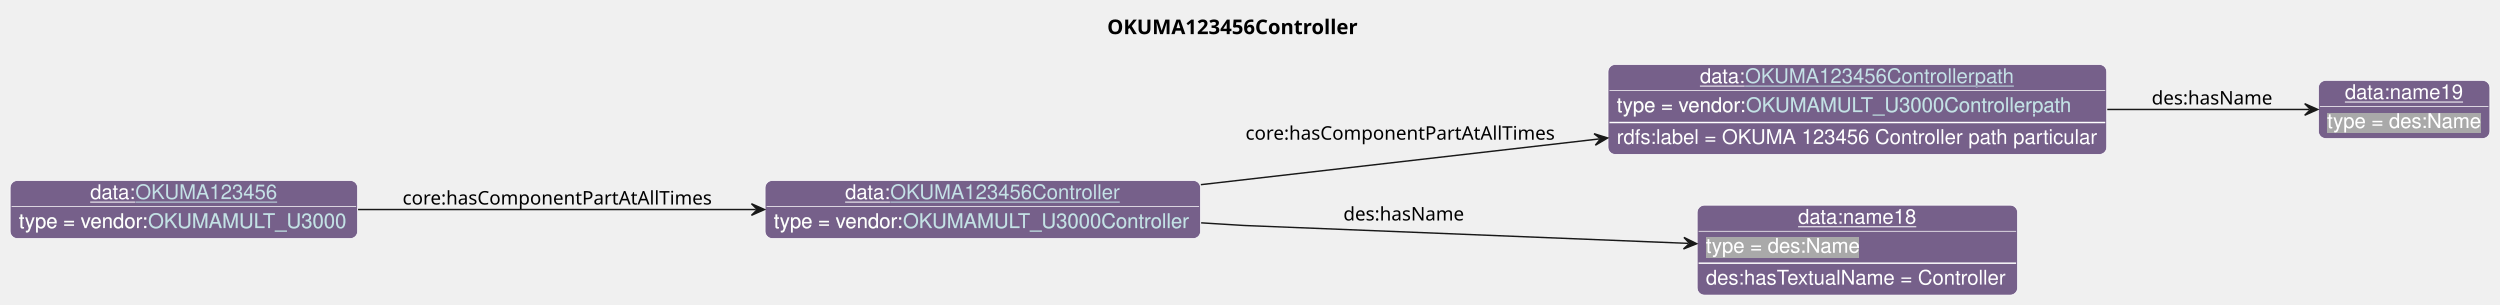
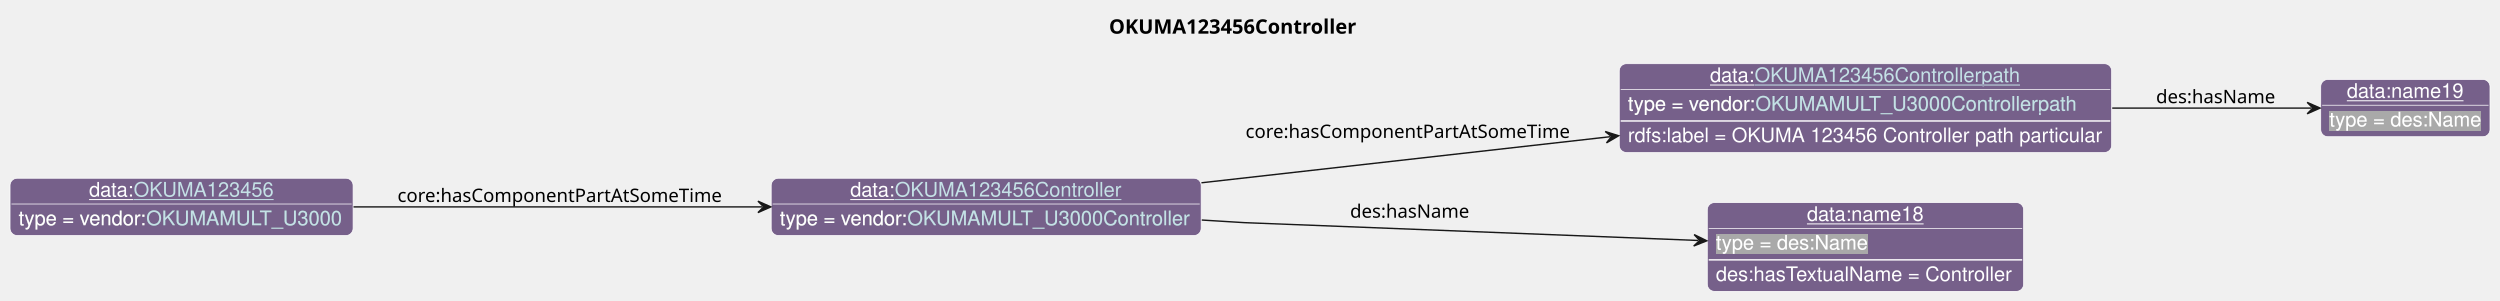
- <svg xmlns="http://www.w3.org/2000/svg" xmlns:xlink="http://www.w3.org/1999/xlink" contentStyleType="text/css" data-diagram-type="CLASS" height="210px" preserveAspectRatio="none" style="width:1724px;height:210px;background:#FFFFFF;" version="1.1" viewBox="0 0 1724 210" width="1724px" zoomAndPan="magnify">
+ <svg xmlns="http://www.w3.org/2000/svg" xmlns:xlink="http://www.w3.org/1999/xlink" contentStyleType="text/css" data-diagram-type="CLASS" height="210px" preserveAspectRatio="none" style="width:1746px;height:210px;background:#FFFFFF;" version="1.1" viewBox="0 0 1746 210" width="1746px" zoomAndPan="magnify">
  <defs>
-     <filter height="1" id="bxnmczlypvmyp0" width="1" x="0" y="0">
+     <filter height="1" id="belwgl4majerl0" width="1" x="0" y="0">
      <feFlood flood-color="#76608A" result="flood" />
      <feComposite in="SourceGraphic" in2="flood" operator="over" />
    </filter>
-     <filter height="1" id="bxnmczlypvmyp1" width="1" x="0" y="0">
+     <filter height="1" id="belwgl4majerl1" width="1" x="0" y="0">
      <feFlood flood-color="#A9A9A9" result="flood" />
      <feComposite in="SourceGraphic" in2="flood" operator="over" />
    </filter>
  </defs>
  <g>
    <g class="title" data-source-line="13">
-       <text fill="#000000" font-family="sans-serif" font-size="14" font-weight="bold" lengthAdjust="spacing" textLength="182.964" x="763.525" y="23.535">OKUMA123456Controller</text>
+       <text fill="#000000" font-family="sans-serif" font-size="14" font-weight="bold" lengthAdjust="spacing" textLength="182.964" x="774.525" y="23.535">OKUMA123456Controller</text>
    </g>
    <g class="entity" data-entity="o0" data-source-line="131" data-uid="ent0002" id="entity_o0">
-       <rect fill="#76608A" height="40" rx="5" ry="5" style="stroke:#FFFFFF;stroke-width:0.5;" width="300.292" x="527.6" y="124.488" />
-       <text fill="#FFFFFF" font-family="Helvetica" font-size="14" lengthAdjust="spacing" text-decoration="underline" textLength="31.138" x="582.805" y="137.269">data:</text>
+       <rect fill="#76608A" height="40" rx="5" ry="5" style="stroke:#FFFFFF;stroke-width:0.5;" width="300.292" x="538.6" y="124.488" />
+       <text fill="#FFFFFF" font-family="Helvetica" font-size="14" lengthAdjust="spacing" text-decoration="underline" textLength="31.138" x="593.805" y="137.269">data:</text>
      <a href="./OKUMA123456Controller.html" target="_top" title="./OKUMA123456Controller.html" xlink:actuate="onRequest" xlink:href="./OKUMA123456Controller.html" xlink:show="new" xlink:title="./OKUMA123456Controller.html" xlink:type="simple">
-         <text fill="#C4E1E6" font-family="Helvetica" font-size="14" lengthAdjust="spacing" text-decoration="underline" textLength="158.744" x="613.943" y="137.269">OKUMA123456Controller</text>
+         <text fill="#C4E1E6" font-family="Helvetica" font-size="14" lengthAdjust="spacing" text-decoration="underline" textLength="158.744" x="624.943" y="137.269">OKUMA123456Controller</text>
      </a>
-       <line style="stroke:#FFFFFF;stroke-width:0.5;" x1="528.6" x2="826.892" y1="142.488" y2="142.488" />
-       <text fill="#FFFFFF" filter="url(#bxnmczlypvmyp0)" font-family="Helvetica" font-size="14" lengthAdjust="spacing" textLength="89.113" x="533.6" y="157.269">type = vendor:</text>
+       <line style="stroke:#FFFFFF;stroke-width:0.5;" x1="539.6" x2="837.892" y1="142.488" y2="142.488" />
+       <text fill="#FFFFFF" filter="url(#belwgl4majerl0)" font-family="Helvetica" font-size="14" lengthAdjust="spacing" textLength="89.113" x="544.6" y="157.269">type = vendor:</text>
      <a href="../OKUMA.html#OKUMAMULT_U3000Controller" target="_top" title="../OKUMA.html#OKUMAMULT_U3000Controller" xlink:actuate="onRequest" xlink:href="../OKUMA.html#OKUMAMULT_U3000Controller" xlink:show="new" xlink:title="../OKUMA.html#OKUMAMULT_U3000Controller" xlink:type="simple">
-         <text fill="#C4E1E6" filter="url(#bxnmczlypvmyp0)" font-family="Helvetica" font-size="14" lengthAdjust="spacing" textLength="199.179" x="622.713" y="157.269">OKUMAMULT_U3000Controller</text>
-         <line style="stroke:#76608A;stroke-width:0.5;" x1="622.713" x2="821.892" y1="158.269" y2="158.269" />
+         <text fill="#C4E1E6" filter="url(#belwgl4majerl0)" font-family="Helvetica" font-size="14" lengthAdjust="spacing" textLength="199.179" x="633.713" y="157.269">OKUMAMULT_U3000Controller</text>
+         <line style="stroke:#76608A;stroke-width:0.5;" x1="633.713" x2="832.892" y1="158.269" y2="158.269" />
      </a>
    </g>
    <g class="entity" data-entity="o1" data-source-line="131" data-uid="ent0003" id="entity_o1">
-       <rect fill="#76608A" height="62" rx="5" ry="5" style="stroke:#FFFFFF;stroke-width:0.5;" width="343.892" x="1108.89" y="44.488" />
-       <text fill="#FFFFFF" font-family="Helvetica" font-size="14" lengthAdjust="spacing" text-decoration="underline" textLength="31.138" x="1172.271" y="57.269">data:</text>
+       <rect fill="#76608A" height="62" rx="5" ry="5" style="stroke:#FFFFFF;stroke-width:0.5;" width="343.892" x="1130.89" y="44.488" />
+       <text fill="#FFFFFF" font-family="Helvetica" font-size="14" lengthAdjust="spacing" text-decoration="underline" textLength="31.138" x="1194.271" y="57.269">data:</text>
      <a href="./OKUMA123456Controllerpath.html" target="_top" title="./OKUMA123456Controllerpath.html" xlink:actuate="onRequest" xlink:href="./OKUMA123456Controllerpath.html" xlink:show="new" xlink:title="./OKUMA123456Controllerpath.html" xlink:type="simple">
-         <text fill="#C4E1E6" font-family="Helvetica" font-size="14" lengthAdjust="spacing" text-decoration="underline" textLength="185.992" x="1203.409" y="57.269">OKUMA123456Controllerpath</text>
+         <text fill="#C4E1E6" font-family="Helvetica" font-size="14" lengthAdjust="spacing" text-decoration="underline" textLength="185.992" x="1225.409" y="57.269">OKUMA123456Controllerpath</text>
      </a>
-       <line style="stroke:#FFFFFF;stroke-width:0.5;" x1="1109.89" x2="1451.782" y1="62.488" y2="62.488" />
-       <text fill="#FFFFFF" filter="url(#bxnmczlypvmyp0)" font-family="Helvetica" font-size="14" lengthAdjust="spacing" textLength="89.113" x="1114.89" y="77.269">type = vendor:</text>
+       <line style="stroke:#FFFFFF;stroke-width:0.5;" x1="1131.89" x2="1473.782" y1="62.488" y2="62.488" />
+       <text fill="#FFFFFF" filter="url(#belwgl4majerl0)" font-family="Helvetica" font-size="14" lengthAdjust="spacing" textLength="89.113" x="1136.89" y="77.269">type = vendor:</text>
      <a href="../OKUMA.html#OKUMAMULT_U3000Controllerpath" target="_top" title="../OKUMA.html#OKUMAMULT_U3000Controllerpath" xlink:actuate="onRequest" xlink:href="../OKUMA.html#OKUMAMULT_U3000Controllerpath" xlink:show="new" xlink:title="../OKUMA.html#OKUMAMULT_U3000Controllerpath" xlink:type="simple">
-         <text fill="#C4E1E6" filter="url(#bxnmczlypvmyp0)" font-family="Helvetica" font-size="14" lengthAdjust="spacing" textLength="226.427" x="1204.003" y="77.269">OKUMAMULT_U3000Controllerpath</text>
-         <line style="stroke:#76608A;stroke-width:0.5;" x1="1204.003" x2="1430.43" y1="78.269" y2="78.269" />
+         <text fill="#C4E1E6" filter="url(#belwgl4majerl0)" font-family="Helvetica" font-size="14" lengthAdjust="spacing" textLength="226.427" x="1226.003" y="77.269">OKUMAMULT_U3000Controllerpath</text>
+         <line style="stroke:#76608A;stroke-width:0.5;" x1="1226.003" x2="1452.43" y1="78.269" y2="78.269" />
      </a>
-       <line style="stroke:#FFFFFF;stroke-width:1;" x1="1109.89" x2="1451.782" y1="84.488" y2="84.488" />
-       <text fill="#FFFFFF" font-family="Helvetica" font-size="14" lengthAdjust="spacing" textLength="331.892" x="1114.89" y="99.269">rdfs:label = OKUMA 123456 Controller path particular</text>
+       <line style="stroke:#FFFFFF;stroke-width:1;" x1="1131.89" x2="1473.782" y1="84.488" y2="84.488" />
+       <text fill="#FFFFFF" font-family="Helvetica" font-size="14" lengthAdjust="spacing" textLength="331.892" x="1136.89" y="99.269">rdfs:label = OKUMA 123456 Controller path particular</text>
    </g>
    <g class="entity" data-entity="o2" data-source-line="131" data-uid="ent0004" id="entity_o2">
-       <rect fill="#76608A" height="40" rx="5" ry="5" style="stroke:#FFFFFF;stroke-width:0.5;" width="118.224" x="1598.79" y="55.488" />
-       <text fill="#FFFFFF" font-family="Helvetica" font-size="14" lengthAdjust="spacing" text-decoration="underline" textLength="81.731" x="1617.037" y="68.269">data:name19</text>
-       <line style="stroke:#FFFFFF;stroke-width:0.5;" x1="1599.79" x2="1716.014" y1="73.488" y2="73.488" />
-       <text fill="#FFFFFF" filter="url(#bxnmczlypvmyp1)" font-family="Helvetica" font-size="14" lengthAdjust="spacing" textLength="106.224" x="1604.79" y="88.269">type = des:Name</text>
+       <rect fill="#76608A" height="40" rx="5" ry="5" style="stroke:#FFFFFF;stroke-width:0.5;" width="118.224" x="1620.79" y="55.488" />
+       <text fill="#FFFFFF" font-family="Helvetica" font-size="14" lengthAdjust="spacing" text-decoration="underline" textLength="81.731" x="1639.037" y="68.269">data:name19</text>
+       <line style="stroke:#FFFFFF;stroke-width:0.5;" x1="1621.79" x2="1738.014" y1="73.488" y2="73.488" />
+       <text fill="#FFFFFF" filter="url(#belwgl4majerl1)" font-family="Helvetica" font-size="14" lengthAdjust="spacing" textLength="106.224" x="1626.79" y="88.269">type = des:Name</text>
    </g>
    <g class="entity" data-entity="o3" data-source-line="131" data-uid="ent0005" id="entity_o3">
-       <rect fill="#76608A" height="62" rx="5" ry="5" style="stroke:#FFFFFF;stroke-width:0.5;" width="220.934" x="1170.37" y="141.488" />
-       <text fill="#FFFFFF" font-family="Helvetica" font-size="14" lengthAdjust="spacing" text-decoration="underline" textLength="81.731" x="1239.972" y="154.269">data:name18</text>
-       <line style="stroke:#FFFFFF;stroke-width:0.5;" x1="1171.37" x2="1390.304" y1="159.488" y2="159.488" />
-       <text fill="#FFFFFF" filter="url(#bxnmczlypvmyp1)" font-family="Helvetica" font-size="14" lengthAdjust="spacing" textLength="106.224" x="1176.37" y="174.269">type = des:Name</text>
-       <line style="stroke:#FFFFFF;stroke-width:1;" x1="1171.37" x2="1390.304" y1="181.488" y2="181.488" />
-       <text fill="#FFFFFF" font-family="Helvetica" font-size="14" lengthAdjust="spacing" textLength="208.934" x="1176.37" y="196.269">des:hasTextualName = Controller</text>
+       <rect fill="#76608A" height="62" rx="5" ry="5" style="stroke:#FFFFFF;stroke-width:0.5;" width="220.934" x="1192.37" y="141.488" />
+       <text fill="#FFFFFF" font-family="Helvetica" font-size="14" lengthAdjust="spacing" text-decoration="underline" textLength="81.731" x="1261.972" y="154.269">data:name18</text>
+       <line style="stroke:#FFFFFF;stroke-width:0.5;" x1="1193.37" x2="1412.304" y1="159.488" y2="159.488" />
+       <text fill="#FFFFFF" filter="url(#belwgl4majerl1)" font-family="Helvetica" font-size="14" lengthAdjust="spacing" textLength="106.224" x="1198.37" y="174.269">type = des:Name</text>
+       <line style="stroke:#FFFFFF;stroke-width:1;" x1="1193.37" x2="1412.304" y1="181.488" y2="181.488" />
+       <text fill="#FFFFFF" font-family="Helvetica" font-size="14" lengthAdjust="spacing" textLength="208.934" x="1198.37" y="196.269">des:hasTextualName = Controller</text>
    </g>
    <g class="entity" data-entity="o4" data-source-line="131" data-uid="ent0006" id="entity_o4">
      <rect fill="#76608A" height="40" rx="5" ry="5" style="stroke:#FFFFFF;stroke-width:0.5;" width="239.602" x="7" y="124.488" />
      <text fill="#FFFFFF" font-family="Helvetica" font-size="14" lengthAdjust="spacing" text-decoration="underline" textLength="31.138" x="62.205" y="137.269">data:</text>
      <a href="./OKUMA123456.html" target="_top" title="./OKUMA123456.html" xlink:actuate="onRequest" xlink:href="./OKUMA123456.html" xlink:show="new" xlink:title="./OKUMA123456.html" xlink:type="simple">
        <text fill="#C4E1E6" font-family="Helvetica" font-size="14" lengthAdjust="spacing" text-decoration="underline" textLength="98.055" x="93.343" y="137.269">OKUMA123456</text>
      </a>
      <line style="stroke:#FFFFFF;stroke-width:0.5;" x1="8" x2="245.602" y1="142.488" y2="142.488" />
-       <text fill="#FFFFFF" filter="url(#bxnmczlypvmyp0)" font-family="Helvetica" font-size="14" lengthAdjust="spacing" textLength="89.113" x="13" y="157.269">type = vendor:</text>
+       <text fill="#FFFFFF" filter="url(#belwgl4majerl0)" font-family="Helvetica" font-size="14" lengthAdjust="spacing" textLength="89.113" x="13" y="157.269">type = vendor:</text>
      <a href="../OKUMA.html#OKUMAMULT_U3000" target="_top" title="../OKUMA.html#OKUMAMULT_U3000" xlink:actuate="onRequest" xlink:href="../OKUMA.html#OKUMAMULT_U3000" xlink:show="new" xlink:title="../OKUMA.html#OKUMAMULT_U3000" xlink:type="simple">
-         <text fill="#C4E1E6" filter="url(#bxnmczlypvmyp0)" font-family="Helvetica" font-size="14" lengthAdjust="spacing" textLength="138.489" x="102.113" y="157.269">OKUMAMULT_U3000</text>
+         <text fill="#C4E1E6" filter="url(#belwgl4majerl0)" font-family="Helvetica" font-size="14" lengthAdjust="spacing" textLength="138.489" x="102.113" y="157.269">OKUMAMULT_U3000</text>
        <line style="stroke:#76608A;stroke-width:0.5;" x1="102.113" x2="240.602" y1="158.269" y2="158.269" />
      </a>
    </g>
    <g class="link" data-entity-1="o0" data-entity-2="o1" data-source-line="195" data-uid="lnk7" id="link_o0_o1">
-       <path codeLine="195" d="M828.11,127.348 C913.2,117.578 1014.209,105.983 1102.689,95.823" fill="none" id="o0-to-o1" style="stroke:#181818;stroke-width:1;" />
-       <polygon fill="#181818" points="1108.65,95.138,1099.252,92.191,1103.683,95.709,1100.165,100.139,1108.65,95.138" style="stroke:#181818;stroke-width:1;" />
-       <text fill="#000000" font-family="sans-serif" font-size="13" lengthAdjust="spacing" textLength="219.565" x="858.89" y="96.347">core:hasComponentPartAtAllTimes</text>
+       <path codeLine="195" d="M839.09,127.648 C927.12,117.728 1032.878,105.811 1124.498,95.481" fill="none" id="o0-to-o1" style="stroke:#181818;stroke-width:1;" />
+       <polygon fill="#181818" points="1130.46,94.808,1121.069,91.842,1125.492,95.368,1121.965,99.791,1130.46,94.808" style="stroke:#181818;stroke-width:1;" />
+       <text fill="#000000" font-family="sans-serif" font-size="13" lengthAdjust="spacing" textLength="230.82" x="869.89" y="96.347">core:hasComponentPartAtSomeTime</text>
    </g>
    <g class="link" data-entity-1="o1" data-entity-2="o2" data-source-line="195" data-uid="lnk8" id="link_o1_o2">
-       <path codeLine="195" d="M1453.18,75.488 C1505.3,75.488 1553.1,75.488 1592.32,75.488" fill="none" id="o1-to-o2" style="stroke:#181818;stroke-width:1;" />
-       <polygon fill="#181818" points="1598.32,75.488,1589.32,71.488,1593.32,75.488,1589.32,79.488,1598.32,75.488" style="stroke:#181818;stroke-width:1;" />
-       <text fill="#000000" font-family="sans-serif" font-size="13" lengthAdjust="spacing" textLength="84.202" x="1483.79" y="72.057">des:hasName</text>
+       <path codeLine="195" d="M1475.18,75.488 C1527.3,75.488 1575.1,75.488 1614.32,75.488" fill="none" id="o1-to-o2" style="stroke:#181818;stroke-width:1;" />
+       <polygon fill="#181818" points="1620.32,75.488,1611.32,71.488,1615.32,75.488,1611.32,79.488,1620.32,75.488" style="stroke:#181818;stroke-width:1;" />
+       <text fill="#000000" font-family="sans-serif" font-size="13" lengthAdjust="spacing" textLength="84.202" x="1505.79" y="72.057">des:hasName</text>
    </g>
    <g class="link" data-entity-1="o0" data-entity-2="o3" data-source-line="195" data-uid="lnk9" id="link_o0_o3">
-       <path codeLine="195" d="M828.31,153.668 C845.99,154.758 857.89,155.488 857.89,155.488 C857.89,155.488 1039.065,162.787 1164.085,167.827" fill="none" id="o0-to-o3" style="stroke:#181818;stroke-width:1;" />
-       <polygon fill="#181818" points="1170.08,168.068,1161.248,163.709,1165.084,167.867,1160.926,171.702,1170.08,168.068" style="stroke:#181818;stroke-width:1;" />
-       <text fill="#000000" font-family="sans-serif" font-size="13" lengthAdjust="spacing" textLength="84.202" x="926.39" y="152.057">des:hasName</text>
+       <path codeLine="195" d="M839.31,153.668 C856.99,154.758 868.89,155.488 868.89,155.488 C868.89,155.488 1057.775,162.903 1186.035,167.943" fill="none" id="o0-to-o3" style="stroke:#181818;stroke-width:1;" />
+       <polygon fill="#181818" points="1192.03,168.178,1183.194,163.828,1187.034,167.982,1182.88,171.822,1192.03,168.178" style="stroke:#181818;stroke-width:1;" />
+       <text fill="#000000" font-family="sans-serif" font-size="13" lengthAdjust="spacing" textLength="84.202" x="942.89" y="152.057">des:hasName</text>
    </g>
    <g class="link" data-entity-1="o4" data-entity-2="o0" data-source-line="195" data-uid="lnk10" id="link_o4_o0">
-       <path codeLine="195" d="M246.91,144.488 C329.14,144.488 433.09,144.488 521.21,144.488" fill="none" id="o4-to-o0" style="stroke:#181818;stroke-width:1;" />
-       <polygon fill="#181818" points="527.21,144.488,518.21,140.488,522.21,144.488,518.21,148.488,527.21,144.488" style="stroke:#181818;stroke-width:1;" />
-       <text fill="#000000" font-family="sans-serif" font-size="13" lengthAdjust="spacing" textLength="219.565" x="277.6" y="141.057">core:hasComponentPartAtAllTimes</text>
+       <path codeLine="195" d="M246.89,144.488 C331.99,144.488 441.1,144.488 532.35,144.488" fill="none" id="o4-to-o0" style="stroke:#181818;stroke-width:1;" />
+       <polygon fill="#181818" points="538.35,144.488,529.35,140.488,533.35,144.488,529.35,148.488,538.35,144.488" style="stroke:#181818;stroke-width:1;" />
+       <text fill="#000000" font-family="sans-serif" font-size="13" lengthAdjust="spacing" textLength="230.82" x="277.6" y="141.057">core:hasComponentPartAtSomeTime</text>
    </g>
  </g>
</svg>
